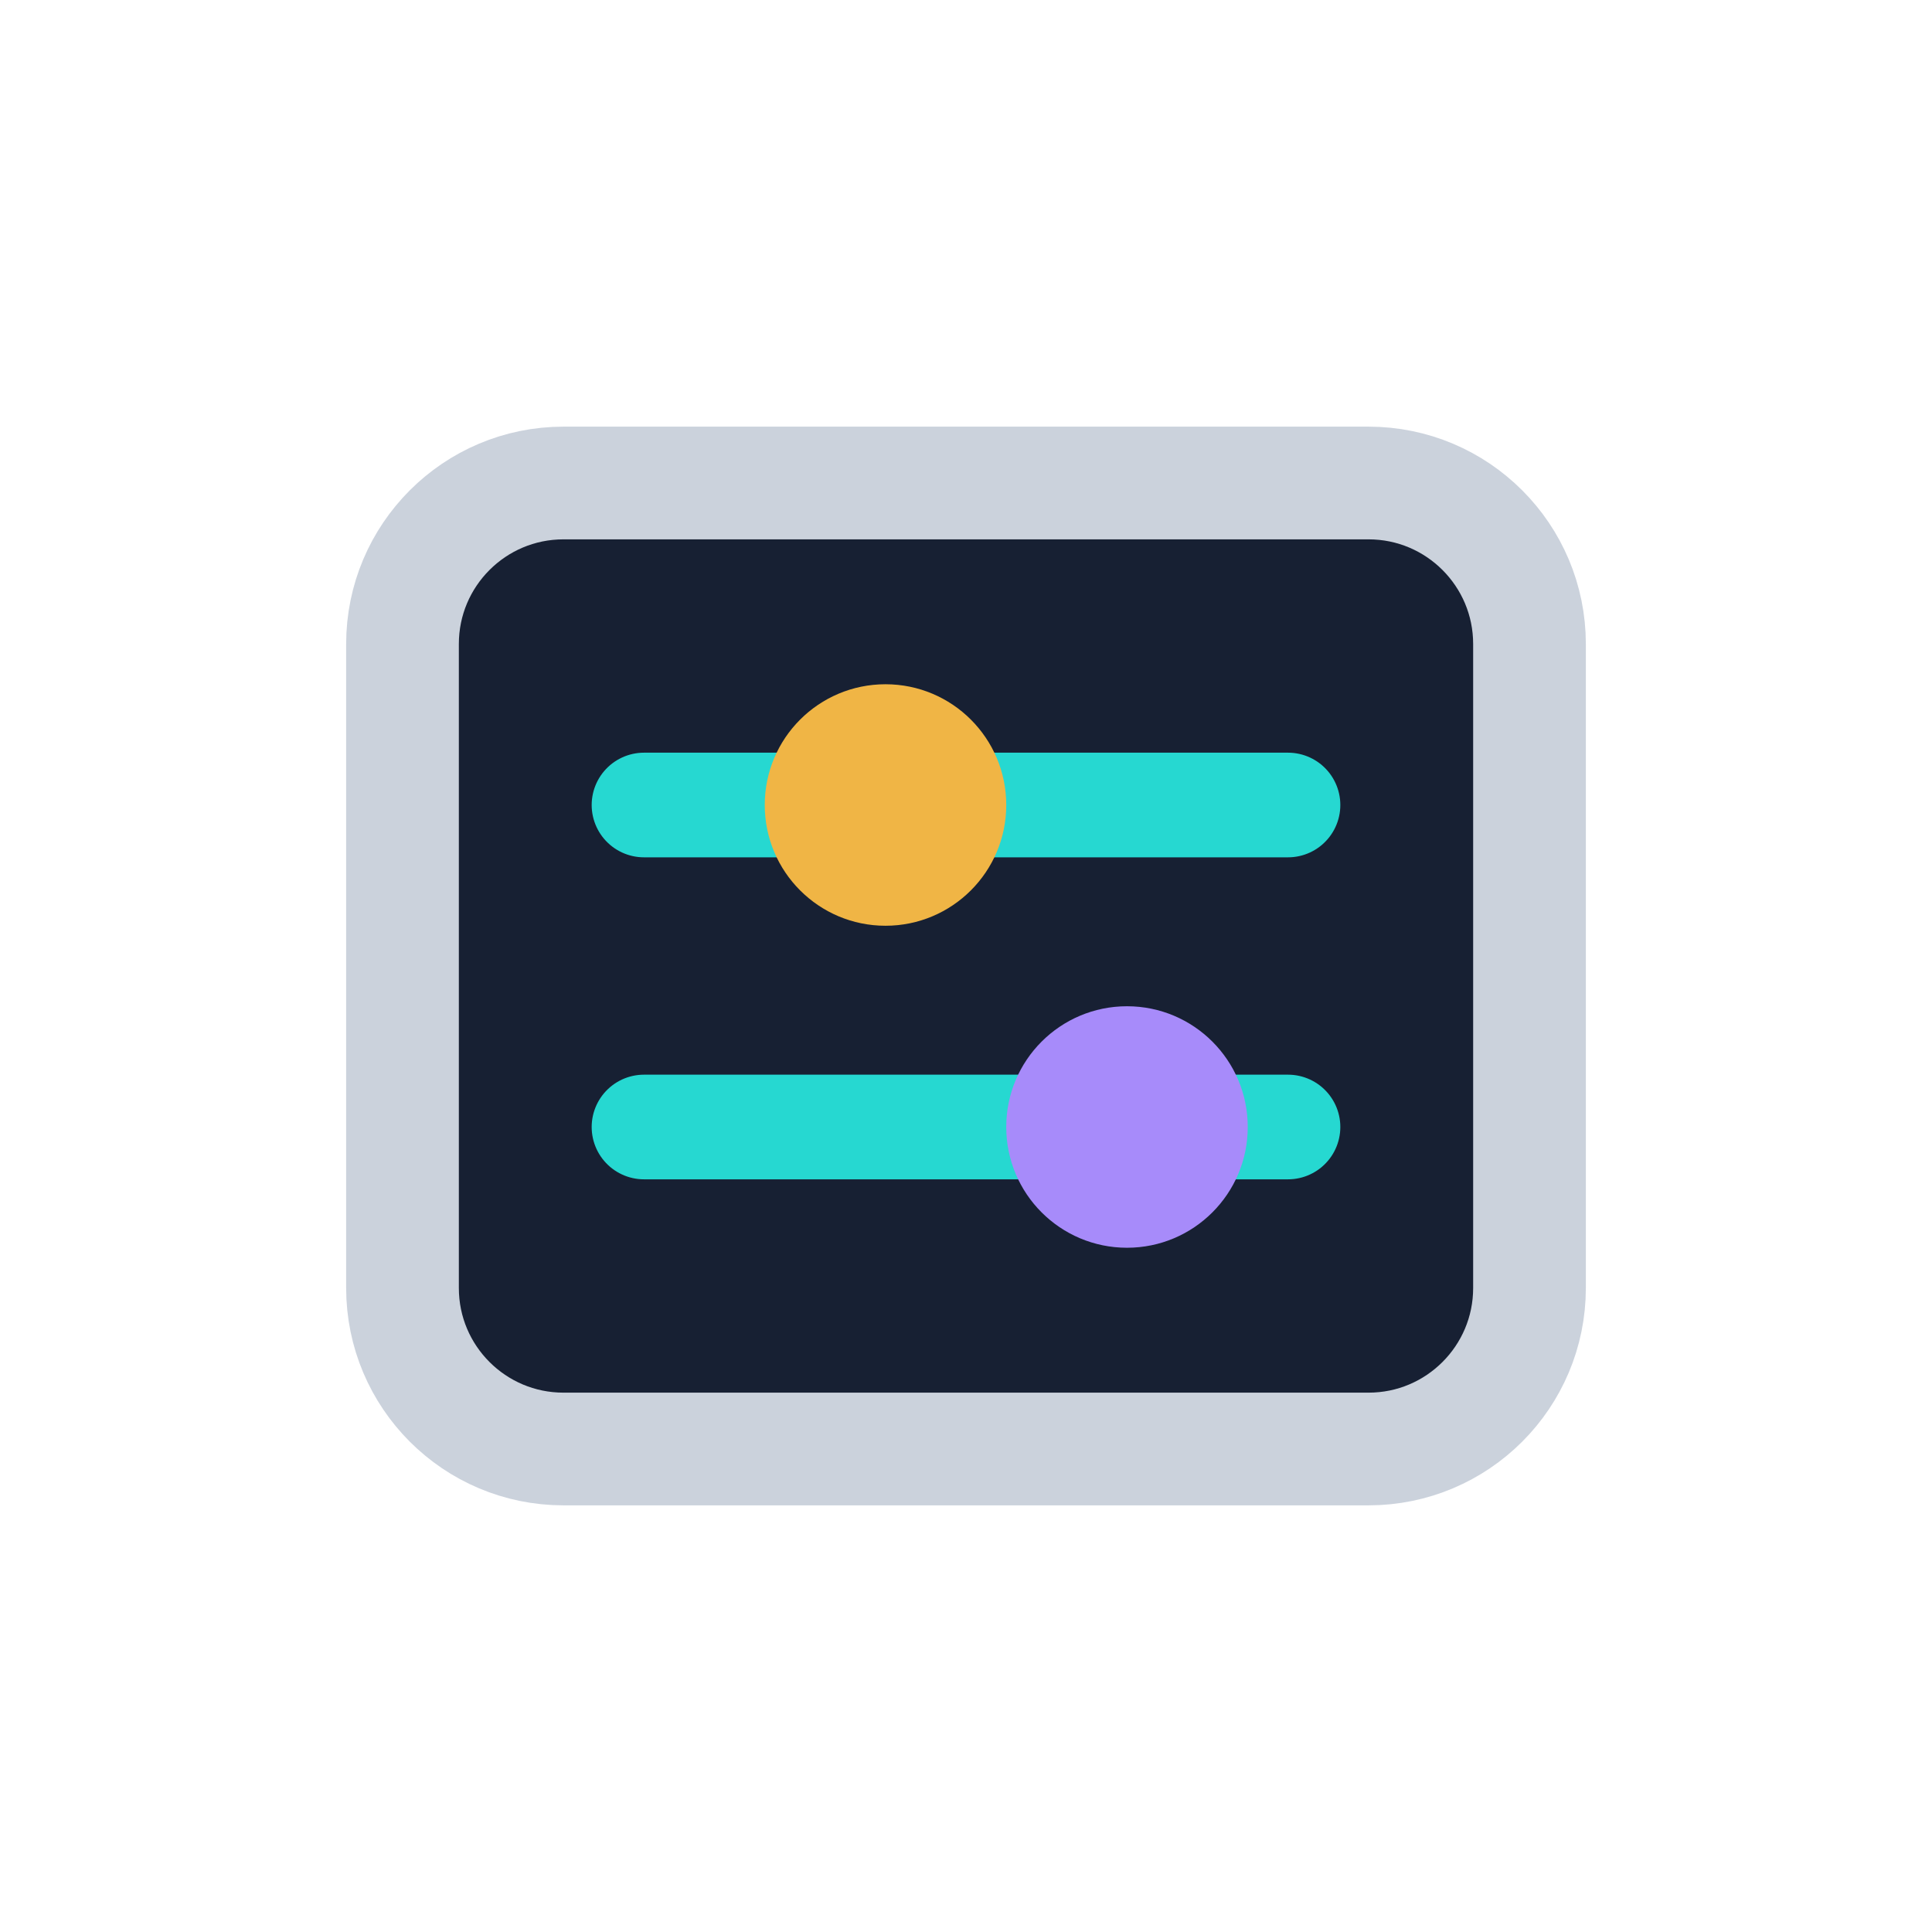
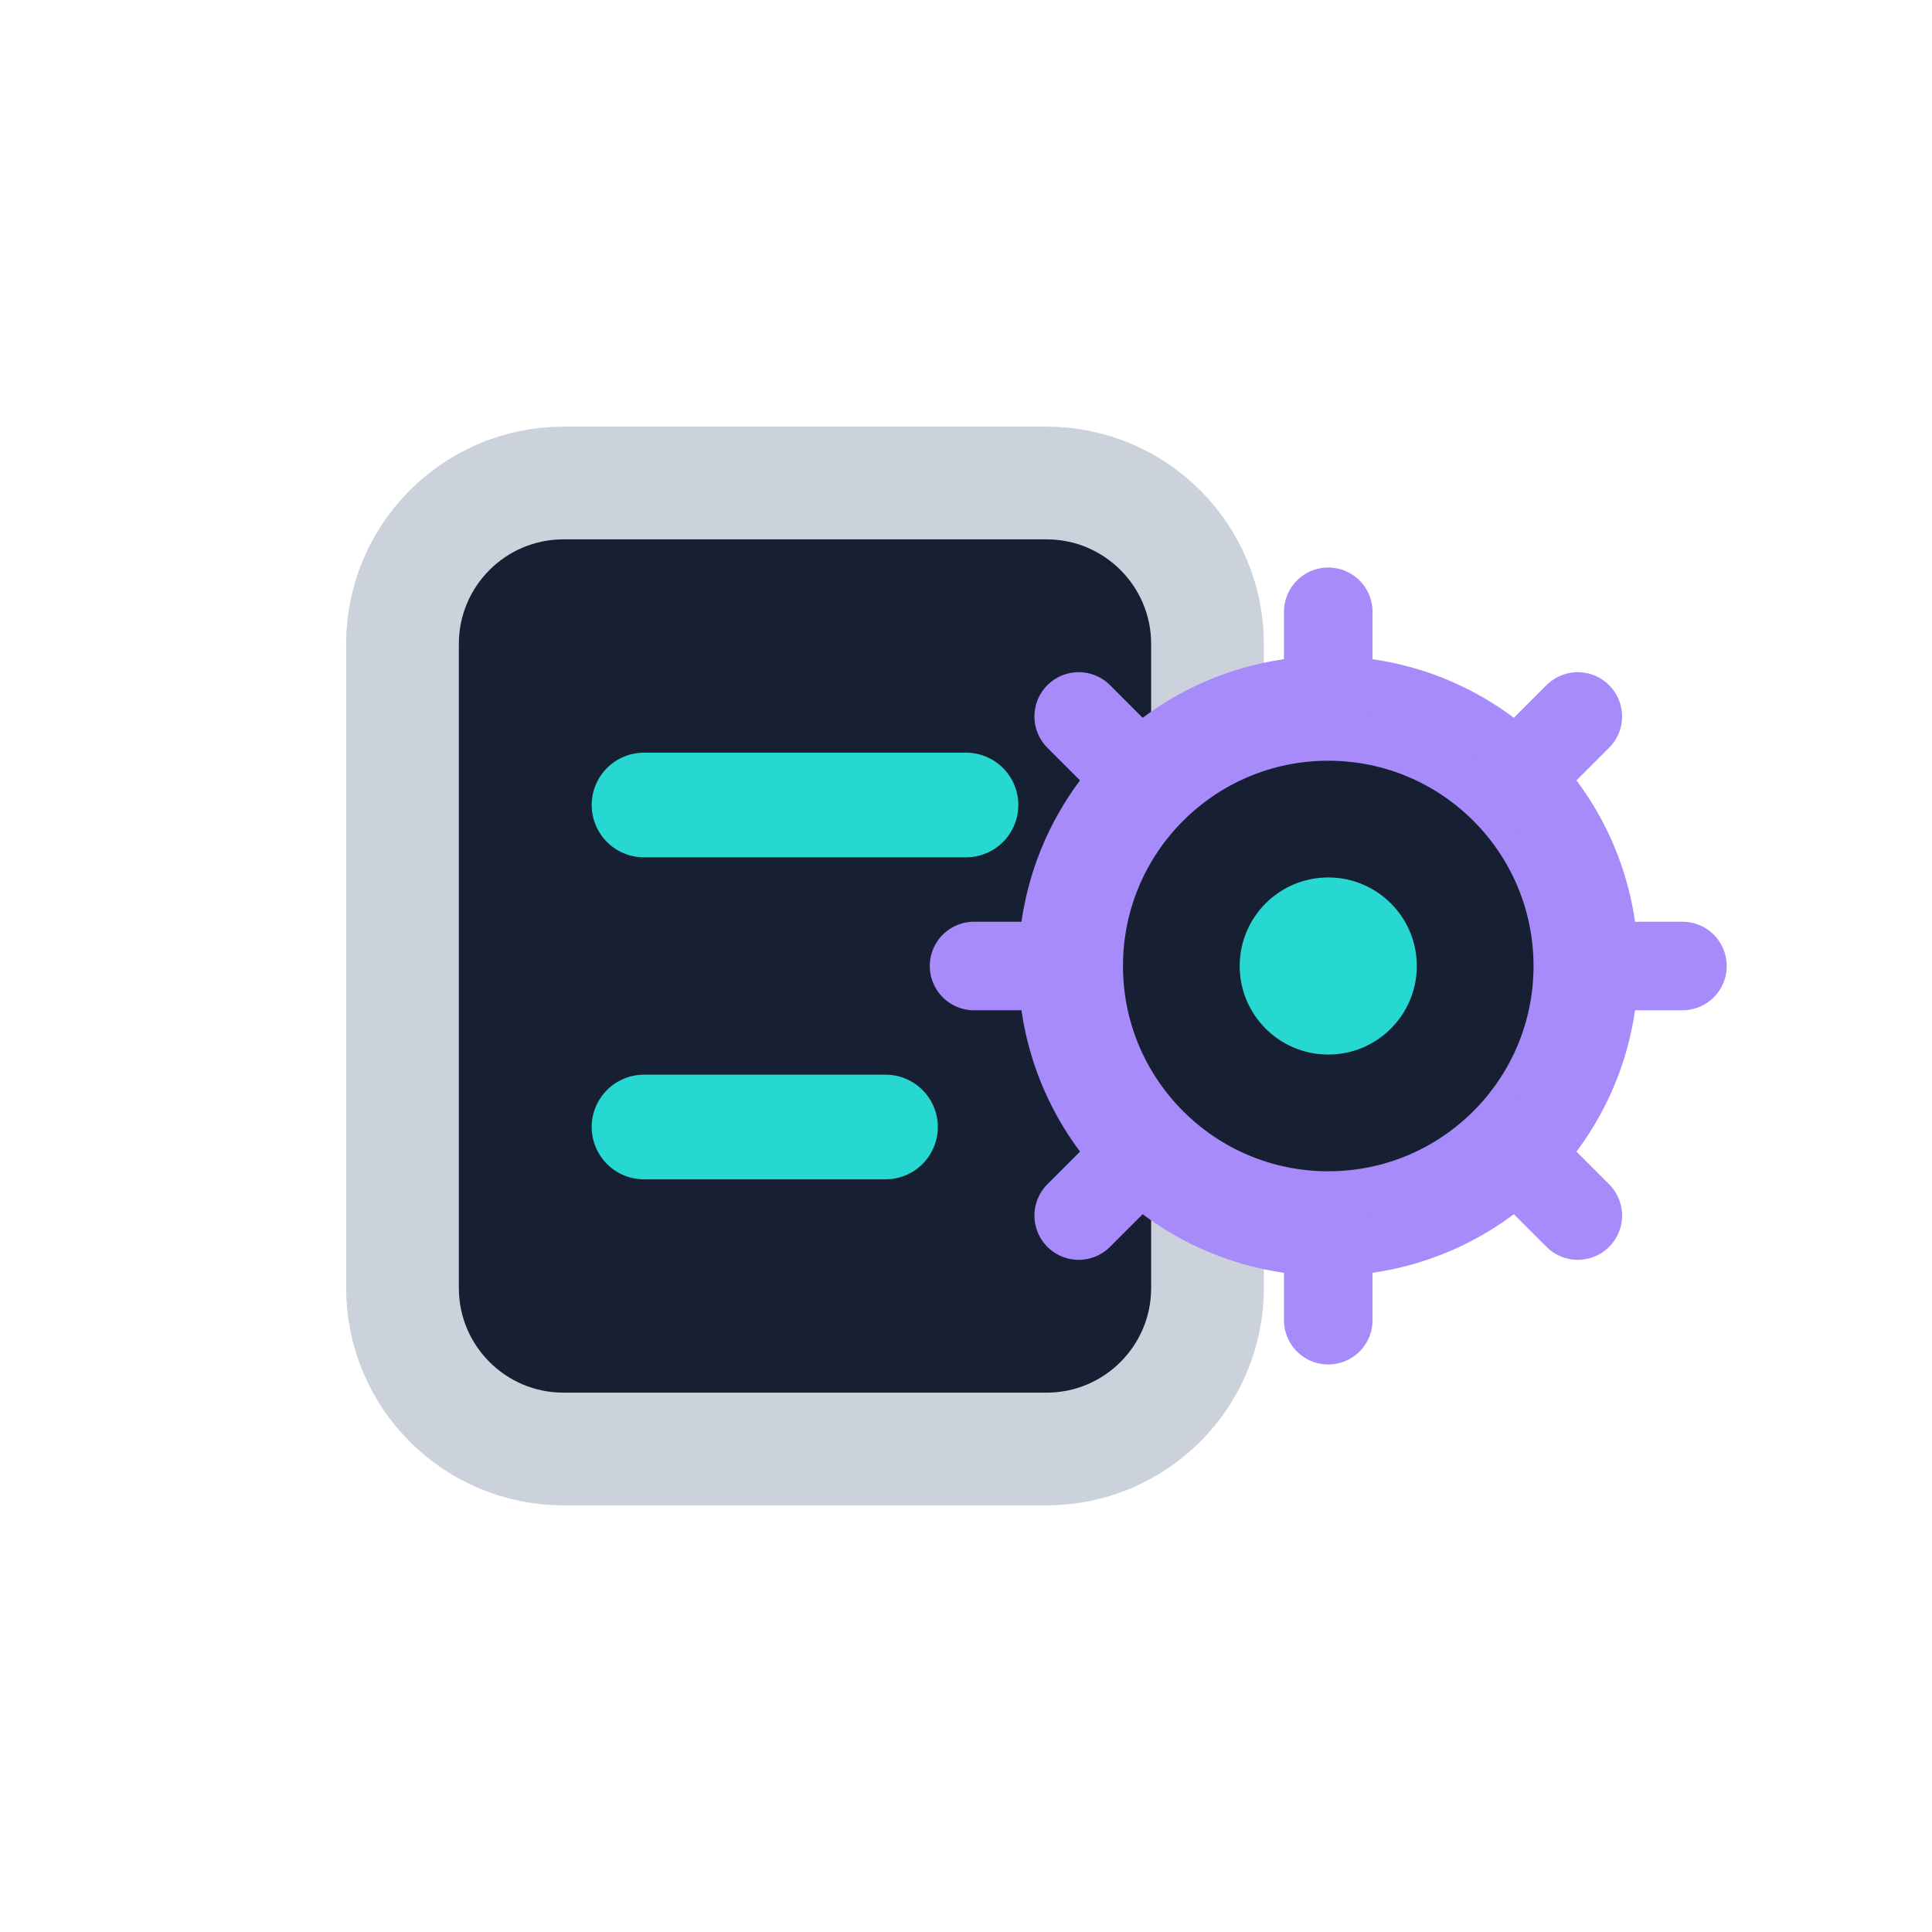
<svg xmlns="http://www.w3.org/2000/svg" viewBox="0 0 24 24" role="img" aria-label="Build settings">
-   <rect x="5" y="6" width="14" height="12" rx="2" fill="#172033" stroke="#cbd2dc" stroke-width="1.4" />
-   <path fill="none" stroke="#26d8d1" stroke-linecap="round" stroke-width="1.3" d="M8 10h8M8 14h8" />
-   <circle cx="11" cy="10" r="1.5" fill="#f0b545" />
-   <circle cx="14" cy="14" r="1.5" fill="#a78bfa" />
+   <rect x="5" y="6" width="10" height="12" rx="2" fill="#172033" stroke="#cbd2dc" stroke-width="1.4" />
+   <path fill="none" stroke="#26d8d1" stroke-linecap="round" stroke-width="1.3" d="M8 10h4M8 14h3" />
+   <circle cx="16.5" cy="12" r="3.2" fill="#172033" stroke="#a78bfa" stroke-width="1.3" />
+   <path fill="none" stroke="#a78bfa" stroke-linecap="round" stroke-width="1.1" d="M16.5 7.6v1.2M16.5 15.2v1.2M12.1 12h1.2M19.7 12h1.2M13.4 8.9l.9.9M18.7 14.2l.9.9M19.6 8.9l-.9.9M14.3 14.2l-.9.9" />
+   <circle cx="16.5" cy="12" r="1.1" fill="#26d8d1" />
</svg>
